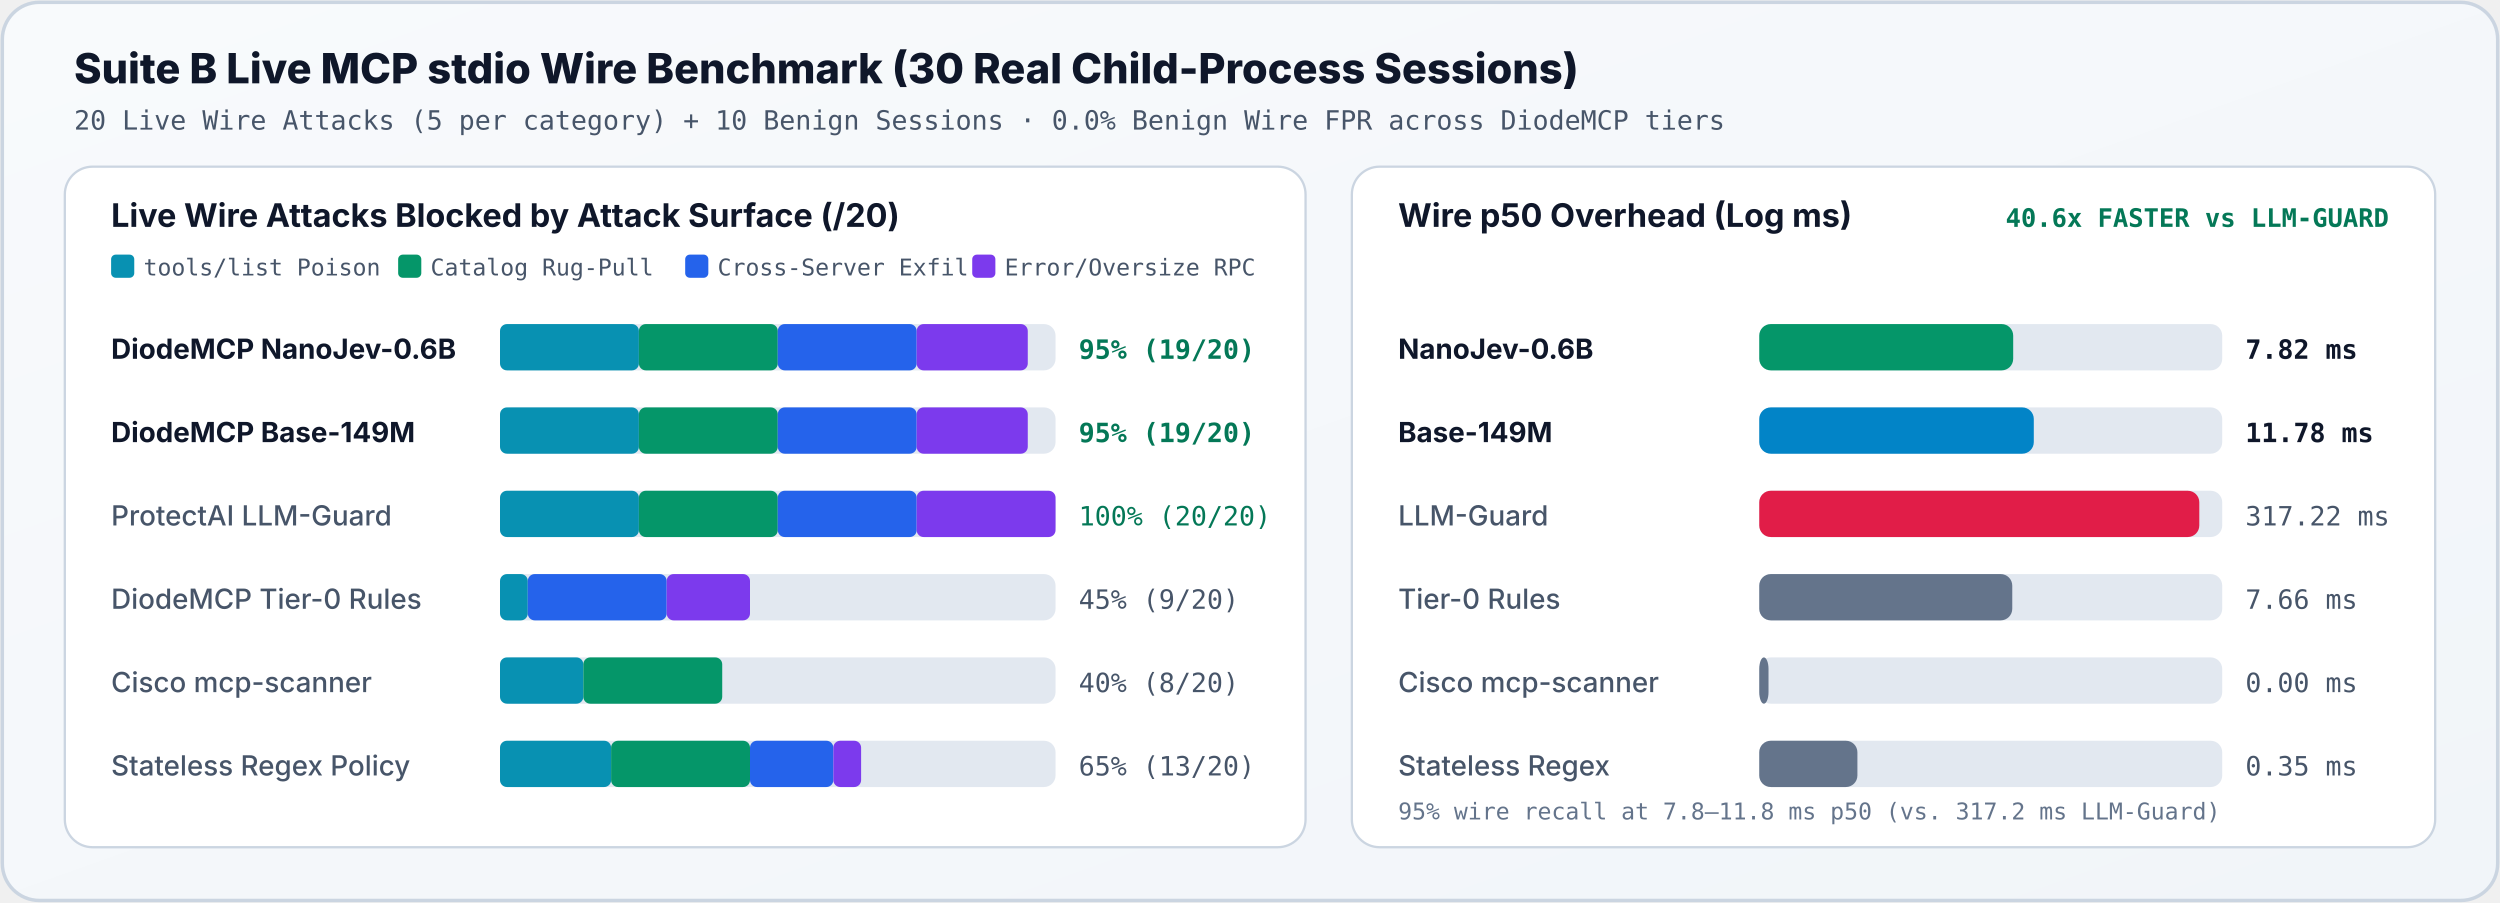
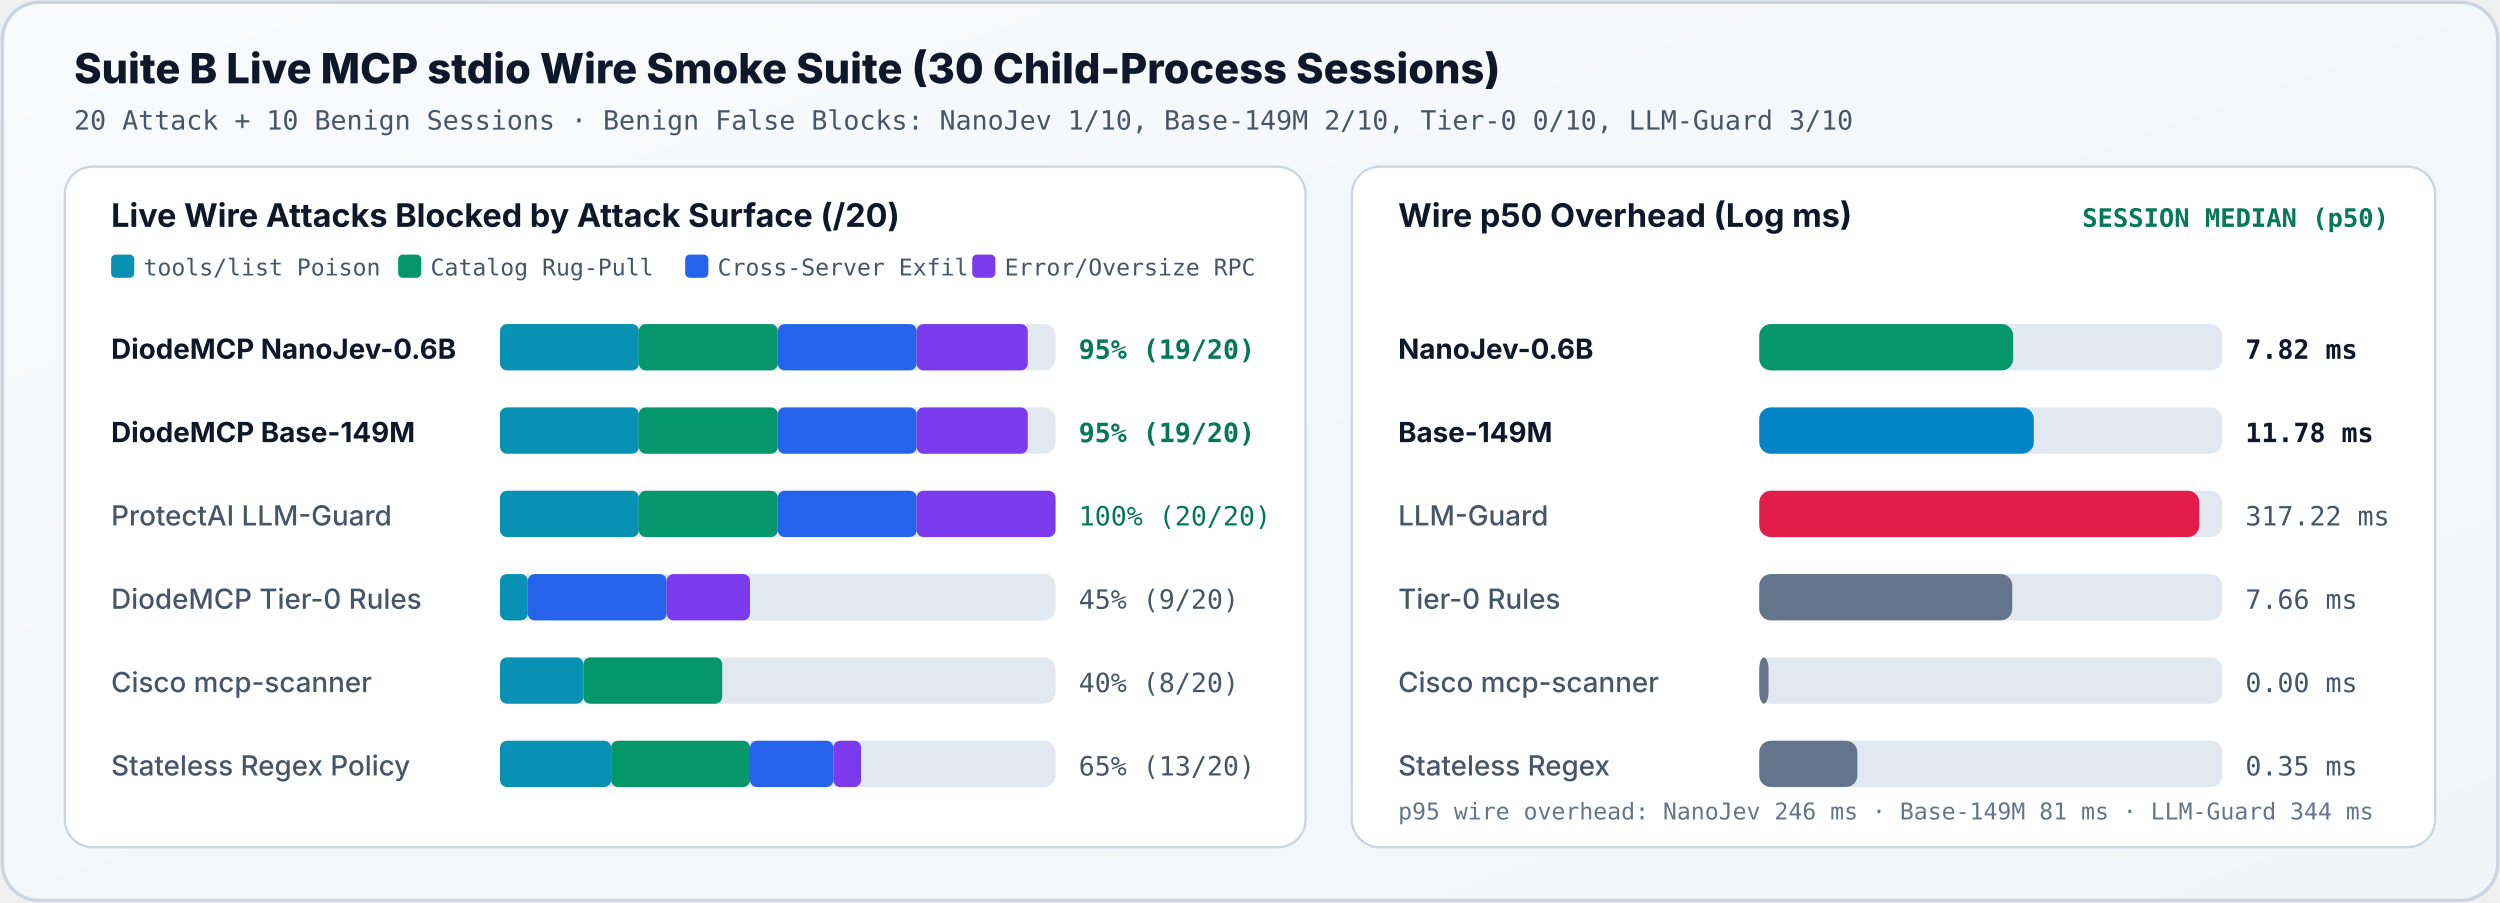
<svg xmlns="http://www.w3.org/2000/svg" width="1080" height="390" viewBox="0 0 1080 390" role="img" aria-label="Suite B Live MCP stdio Wire Recall and p50 Latency">
  <defs>
    <linearGradient id="wbBg" x1="0" y1="0" x2="1" y2="1">
      <stop offset="0%" stop-color="#f8fafc" />
      <stop offset="100%" stop-color="#f1f5f9" />
    </linearGradient>
  </defs>
  <rect x="1" y="1" width="1078" height="388" rx="16" fill="url(#wbBg)" stroke="#cbd5e1" stroke-width="1.5" />
-   <text x="32" y="36" fill="#0f172a" font-family="ui-sans-serif, -apple-system, BlinkMacSystemFont, 'Segoe UI', sans-serif" font-size="18" font-weight="800">Suite B Live MCP stdio Wire Benchmark (30 Real Child-Process Sessions)</text>
-   <text x="32" y="56" fill="#475569" font-family="ui-monospace, SFMono-Regular, Menlo, Consolas, monospace" font-size="11.5">20 Live Wire Attacks (5 per category) + 10 Benign Sessions · 0.0% Benign Wire FPR across DiodeMCP tiers</text>
+   <text x="32" y="36" fill="#0f172a" font-family="ui-sans-serif, -apple-system, BlinkMacSystemFont, 'Segoe UI', sans-serif" font-size="18" font-weight="800">Suite B Live MCP stdio Wire Smoke Suite (30 Child-Process Sessions)</text>
+   <text x="32" y="56" fill="#475569" font-family="ui-monospace, SFMono-Regular, Menlo, Consolas, monospace" font-size="11.5">20 Attack + 10 Benign Sessions · Benign False Blocks: NanoJev 1/10, Base-149M 2/10, Tier-0 0/10, LLM-Guard 3/10</text>
  <rect x="28" y="72" width="536" height="294" rx="12" fill="#ffffff" stroke="#cbd5e1" />
  <text x="48" y="98" fill="#0f172a" font-family="ui-sans-serif, -apple-system, BlinkMacSystemFont, 'Segoe UI', sans-serif" font-size="14" font-weight="700">Live Wire Attacks Blocked by Attack Surface (/20)</text>
  <rect x="584" y="72" width="468" height="294" rx="12" fill="#ffffff" stroke="#cbd5e1" />
  <text x="604" y="98" fill="#0f172a" font-family="ui-sans-serif, -apple-system, BlinkMacSystemFont, 'Segoe UI', sans-serif" font-size="14" font-weight="700">Wire p50 Overhead (Log ms)</text>
-   <text x="1032" y="98" text-anchor="end" fill="#047857" font-family="ui-monospace, SFMono-Regular, Menlo, Consolas, monospace" font-size="11" font-weight="700">40.6x FASTER vs LLM-GUARD</text>
+   <text x="1032" y="98" text-anchor="end" fill="#047857" font-family="ui-monospace, SFMono-Regular, Menlo, Consolas, monospace" font-size="11" font-weight="700">SESSION MEDIAN (p50)</text>
  <rect x="48" y="110" width="10" height="10" rx="2" fill="#0891b2" />
  <text x="62" y="119" fill="#475569" font-family="ui-monospace, SFMono-Regular, Menlo, Consolas, monospace" font-size="10">tools/list Poison</text>
  <rect x="172" y="110" width="10" height="10" rx="2" fill="#059669" />
  <text x="186" y="119" fill="#475569" font-family="ui-monospace, SFMono-Regular, Menlo, Consolas, monospace" font-size="10">Catalog Rug-Pull</text>
  <rect x="296" y="110" width="10" height="10" rx="2" fill="#2563eb" />
  <text x="310" y="119" fill="#475569" font-family="ui-monospace, SFMono-Regular, Menlo, Consolas, monospace" font-size="10">Cross-Server Exfil</text>
  <rect x="420" y="110" width="10" height="10" rx="2" fill="#7c3aed" />
  <text x="434" y="119" fill="#475569" font-family="ui-monospace, SFMono-Regular, Menlo, Consolas, monospace" font-size="10">Error/Oversize RPC</text>
  <text x="48" y="155" fill="#0f172a" font-family="ui-sans-serif, -apple-system, BlinkMacSystemFont, 'Segoe UI', sans-serif" font-size="12" font-weight="700">DiodeMCP NanoJev-0.6B</text>
  <rect x="216.0" y="140" width="240.0" height="20" rx="5" fill="#e2e8f0" />
  <rect x="216.0" y="140" width="60.0" height="20" rx="3" fill="#0891b2" />
  <rect x="276.0" y="140" width="60.0" height="20" rx="3" fill="#059669" />
  <rect x="336.0" y="140" width="60.0" height="20" rx="3" fill="#2563eb" />
  <rect x="396.0" y="140" width="48.0" height="20" rx="3" fill="#7c3aed" />
  <text x="466.0" y="155" fill="#047857" font-family="ui-monospace, SFMono-Regular, Menlo, Consolas, monospace" font-size="11.5" font-weight="700">95% (19/20)</text>
  <text x="604" y="155" fill="#0f172a" font-family="ui-sans-serif, -apple-system, BlinkMacSystemFont, 'Segoe UI', sans-serif" font-size="12" font-weight="700">NanoJev-0.6B</text>
  <rect x="760.0" y="140" width="200.0" height="20" rx="5" fill="#e2e8f0" />
  <rect x="760.0" y="140" width="109.7" height="20" rx="5" fill="#059669" />
  <text x="970.0" y="155" fill="#0f172a" font-family="ui-monospace, SFMono-Regular, Menlo, Consolas, monospace" font-size="11.5" font-weight="700">7.82 ms</text>
  <text x="48" y="191" fill="#0f172a" font-family="ui-sans-serif, -apple-system, BlinkMacSystemFont, 'Segoe UI', sans-serif" font-size="12" font-weight="700">DiodeMCP Base-149M</text>
  <rect x="216.0" y="176" width="240.0" height="20" rx="5" fill="#e2e8f0" />
  <rect x="216.0" y="176" width="60.0" height="20" rx="3" fill="#0891b2" />
  <rect x="276.0" y="176" width="60.0" height="20" rx="3" fill="#059669" />
  <rect x="336.0" y="176" width="60.0" height="20" rx="3" fill="#2563eb" />
  <rect x="396.0" y="176" width="48.0" height="20" rx="3" fill="#7c3aed" />
  <text x="466.0" y="191" fill="#047857" font-family="ui-monospace, SFMono-Regular, Menlo, Consolas, monospace" font-size="11.5" font-weight="700">95% (19/20)</text>
  <text x="604" y="191" fill="#0f172a" font-family="ui-sans-serif, -apple-system, BlinkMacSystemFont, 'Segoe UI', sans-serif" font-size="12" font-weight="700">Base-149M</text>
  <rect x="760.0" y="176" width="200.0" height="20" rx="5" fill="#e2e8f0" />
  <rect x="760.0" y="176" width="118.6" height="20" rx="5" fill="#0284c7" />
  <text x="970.0" y="191" fill="#0f172a" font-family="ui-monospace, SFMono-Regular, Menlo, Consolas, monospace" font-size="11.5" font-weight="700">11.78 ms</text>
  <text x="48" y="227" fill="#475569" font-family="ui-sans-serif, -apple-system, BlinkMacSystemFont, 'Segoe UI', sans-serif" font-size="12" font-weight="500">ProtectAI LLM-Guard</text>
  <rect x="216.0" y="212" width="240.0" height="20" rx="5" fill="#e2e8f0" />
  <rect x="216.0" y="212" width="60.0" height="20" rx="3" fill="#0891b2" />
  <rect x="276.0" y="212" width="60.0" height="20" rx="3" fill="#059669" />
  <rect x="336.0" y="212" width="60.0" height="20" rx="3" fill="#2563eb" />
  <rect x="396.0" y="212" width="60.0" height="20" rx="3" fill="#7c3aed" />
  <text x="466.0" y="227" fill="#047857" font-family="ui-monospace, SFMono-Regular, Menlo, Consolas, monospace" font-size="11.5" font-weight="500">100% (20/20)</text>
  <text x="604" y="227" fill="#475569" font-family="ui-sans-serif, -apple-system, BlinkMacSystemFont, 'Segoe UI', sans-serif" font-size="12" font-weight="500">LLM-Guard</text>
  <rect x="760.0" y="212" width="200.0" height="20" rx="5" fill="#e2e8f0" />
  <rect x="760.0" y="212" width="190.1" height="20" rx="5" fill="#e11d48" />
  <text x="970.0" y="227" fill="#475569" font-family="ui-monospace, SFMono-Regular, Menlo, Consolas, monospace" font-size="11.5" font-weight="500">317.22 ms</text>
  <text x="48" y="263" fill="#475569" font-family="ui-sans-serif, -apple-system, BlinkMacSystemFont, 'Segoe UI', sans-serif" font-size="12" font-weight="500">DiodeMCP Tier-0 Rules</text>
  <rect x="216.0" y="248" width="240.0" height="20" rx="5" fill="#e2e8f0" />
  <rect x="216.0" y="248" width="12.0" height="20" rx="3" fill="#0891b2" />
  <rect x="228.0" y="248" width="60.0" height="20" rx="3" fill="#2563eb" />
  <rect x="288.0" y="248" width="36.0" height="20" rx="3" fill="#7c3aed" />
  <text x="466.0" y="263" fill="#475569" font-family="ui-monospace, SFMono-Regular, Menlo, Consolas, monospace" font-size="11.5" font-weight="500">45% (9/20)</text>
  <text x="604" y="263" fill="#475569" font-family="ui-sans-serif, -apple-system, BlinkMacSystemFont, 'Segoe UI', sans-serif" font-size="12" font-weight="500">Tier-0 Rules</text>
  <rect x="760.0" y="248" width="200.0" height="20" rx="5" fill="#e2e8f0" />
  <rect x="760.0" y="248" width="109.3" height="20" rx="5" fill="#64748b" />
  <text x="970.0" y="263" fill="#475569" font-family="ui-monospace, SFMono-Regular, Menlo, Consolas, monospace" font-size="11.5" font-weight="500">7.66 ms</text>
  <text x="48" y="299" fill="#475569" font-family="ui-sans-serif, -apple-system, BlinkMacSystemFont, 'Segoe UI', sans-serif" font-size="12" font-weight="500">Cisco mcp-scanner</text>
  <rect x="216.0" y="284" width="240.0" height="20" rx="5" fill="#e2e8f0" />
  <rect x="216.0" y="284" width="36.0" height="20" rx="3" fill="#0891b2" />
  <rect x="252.0" y="284" width="60.0" height="20" rx="3" fill="#059669" />
  <text x="466.0" y="299" fill="#475569" font-family="ui-monospace, SFMono-Regular, Menlo, Consolas, monospace" font-size="11.5" font-weight="500">40% (8/20)</text>
  <text x="604" y="299" fill="#475569" font-family="ui-sans-serif, -apple-system, BlinkMacSystemFont, 'Segoe UI', sans-serif" font-size="12" font-weight="500">Cisco mcp-scanner</text>
  <rect x="760.0" y="284" width="200.0" height="20" rx="5" fill="#e2e8f0" />
  <rect x="760.0" y="284" width="4.0" height="20" rx="5" fill="#64748b" />
  <text x="970.0" y="299" fill="#475569" font-family="ui-monospace, SFMono-Regular, Menlo, Consolas, monospace" font-size="11.5" font-weight="500">0.00 ms</text>
  <text x="48" y="335" fill="#475569" font-family="ui-sans-serif, -apple-system, BlinkMacSystemFont, 'Segoe UI', sans-serif" font-size="12" font-weight="500">Stateless Regex Policy</text>
  <rect x="216.0" y="320" width="240.0" height="20" rx="5" fill="#e2e8f0" />
  <rect x="216.0" y="320" width="48.0" height="20" rx="3" fill="#0891b2" />
  <rect x="264.0" y="320" width="60.0" height="20" rx="3" fill="#059669" />
  <rect x="324.0" y="320" width="36.0" height="20" rx="3" fill="#2563eb" />
  <rect x="360.0" y="320" width="12.0" height="20" rx="3" fill="#7c3aed" />
  <text x="466.0" y="335" fill="#475569" font-family="ui-monospace, SFMono-Regular, Menlo, Consolas, monospace" font-size="11.5" font-weight="500">65% (13/20)</text>
  <text x="604" y="335" fill="#475569" font-family="ui-sans-serif, -apple-system, BlinkMacSystemFont, 'Segoe UI', sans-serif" font-size="12" font-weight="500">Stateless Regex</text>
  <rect x="760.0" y="320" width="200.0" height="20" rx="5" fill="#e2e8f0" />
  <rect x="760.0" y="320" width="42.4" height="20" rx="5" fill="#64748b" />
  <text x="970.0" y="335" fill="#475569" font-family="ui-monospace, SFMono-Regular, Menlo, Consolas, monospace" font-size="11.5" font-weight="500">0.35 ms</text>
-   <text x="604" y="354" fill="#64748b" font-family="ui-monospace, SFMono-Regular, Menlo, Consolas, monospace" font-size="10">95% wire recall at 7.8–11.8 ms p50 (vs. 317.2 ms LLM-Guard)</text>
+   <text x="604" y="354" fill="#64748b" font-family="ui-monospace, SFMono-Regular, Menlo, Consolas, monospace" font-size="10">p95 wire overhead: NanoJev 246 ms · Base-149M 81 ms · LLM-Guard 344 ms</text>
</svg>
